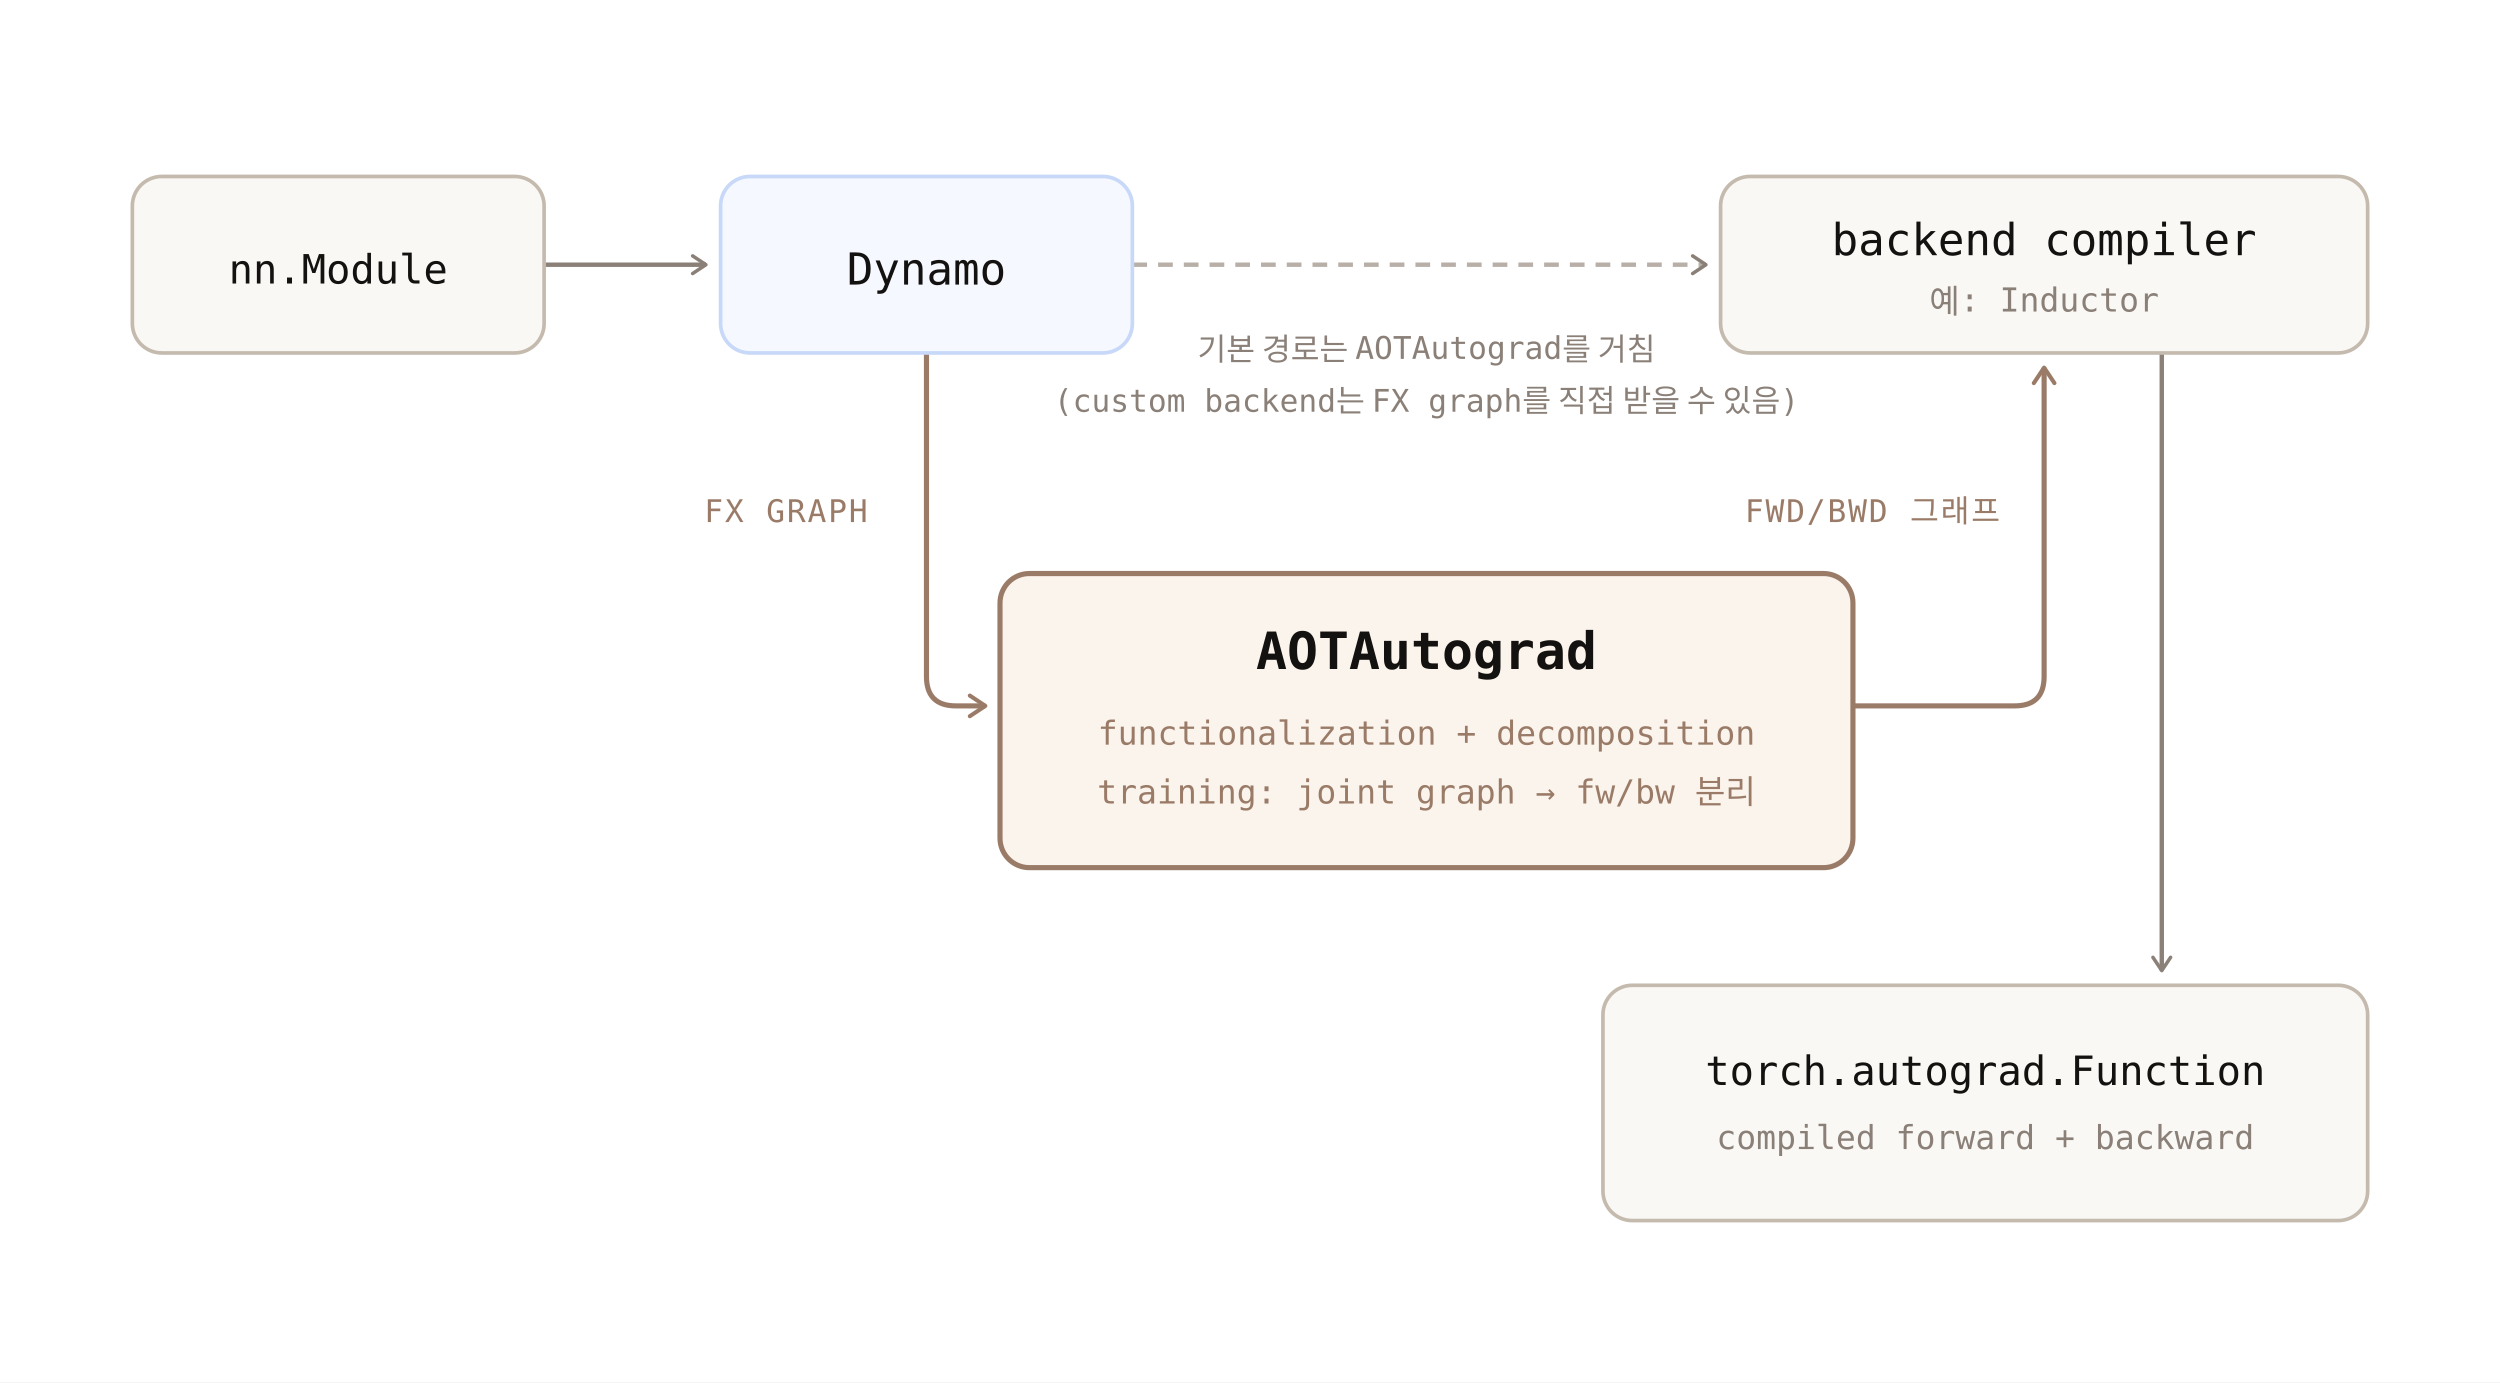
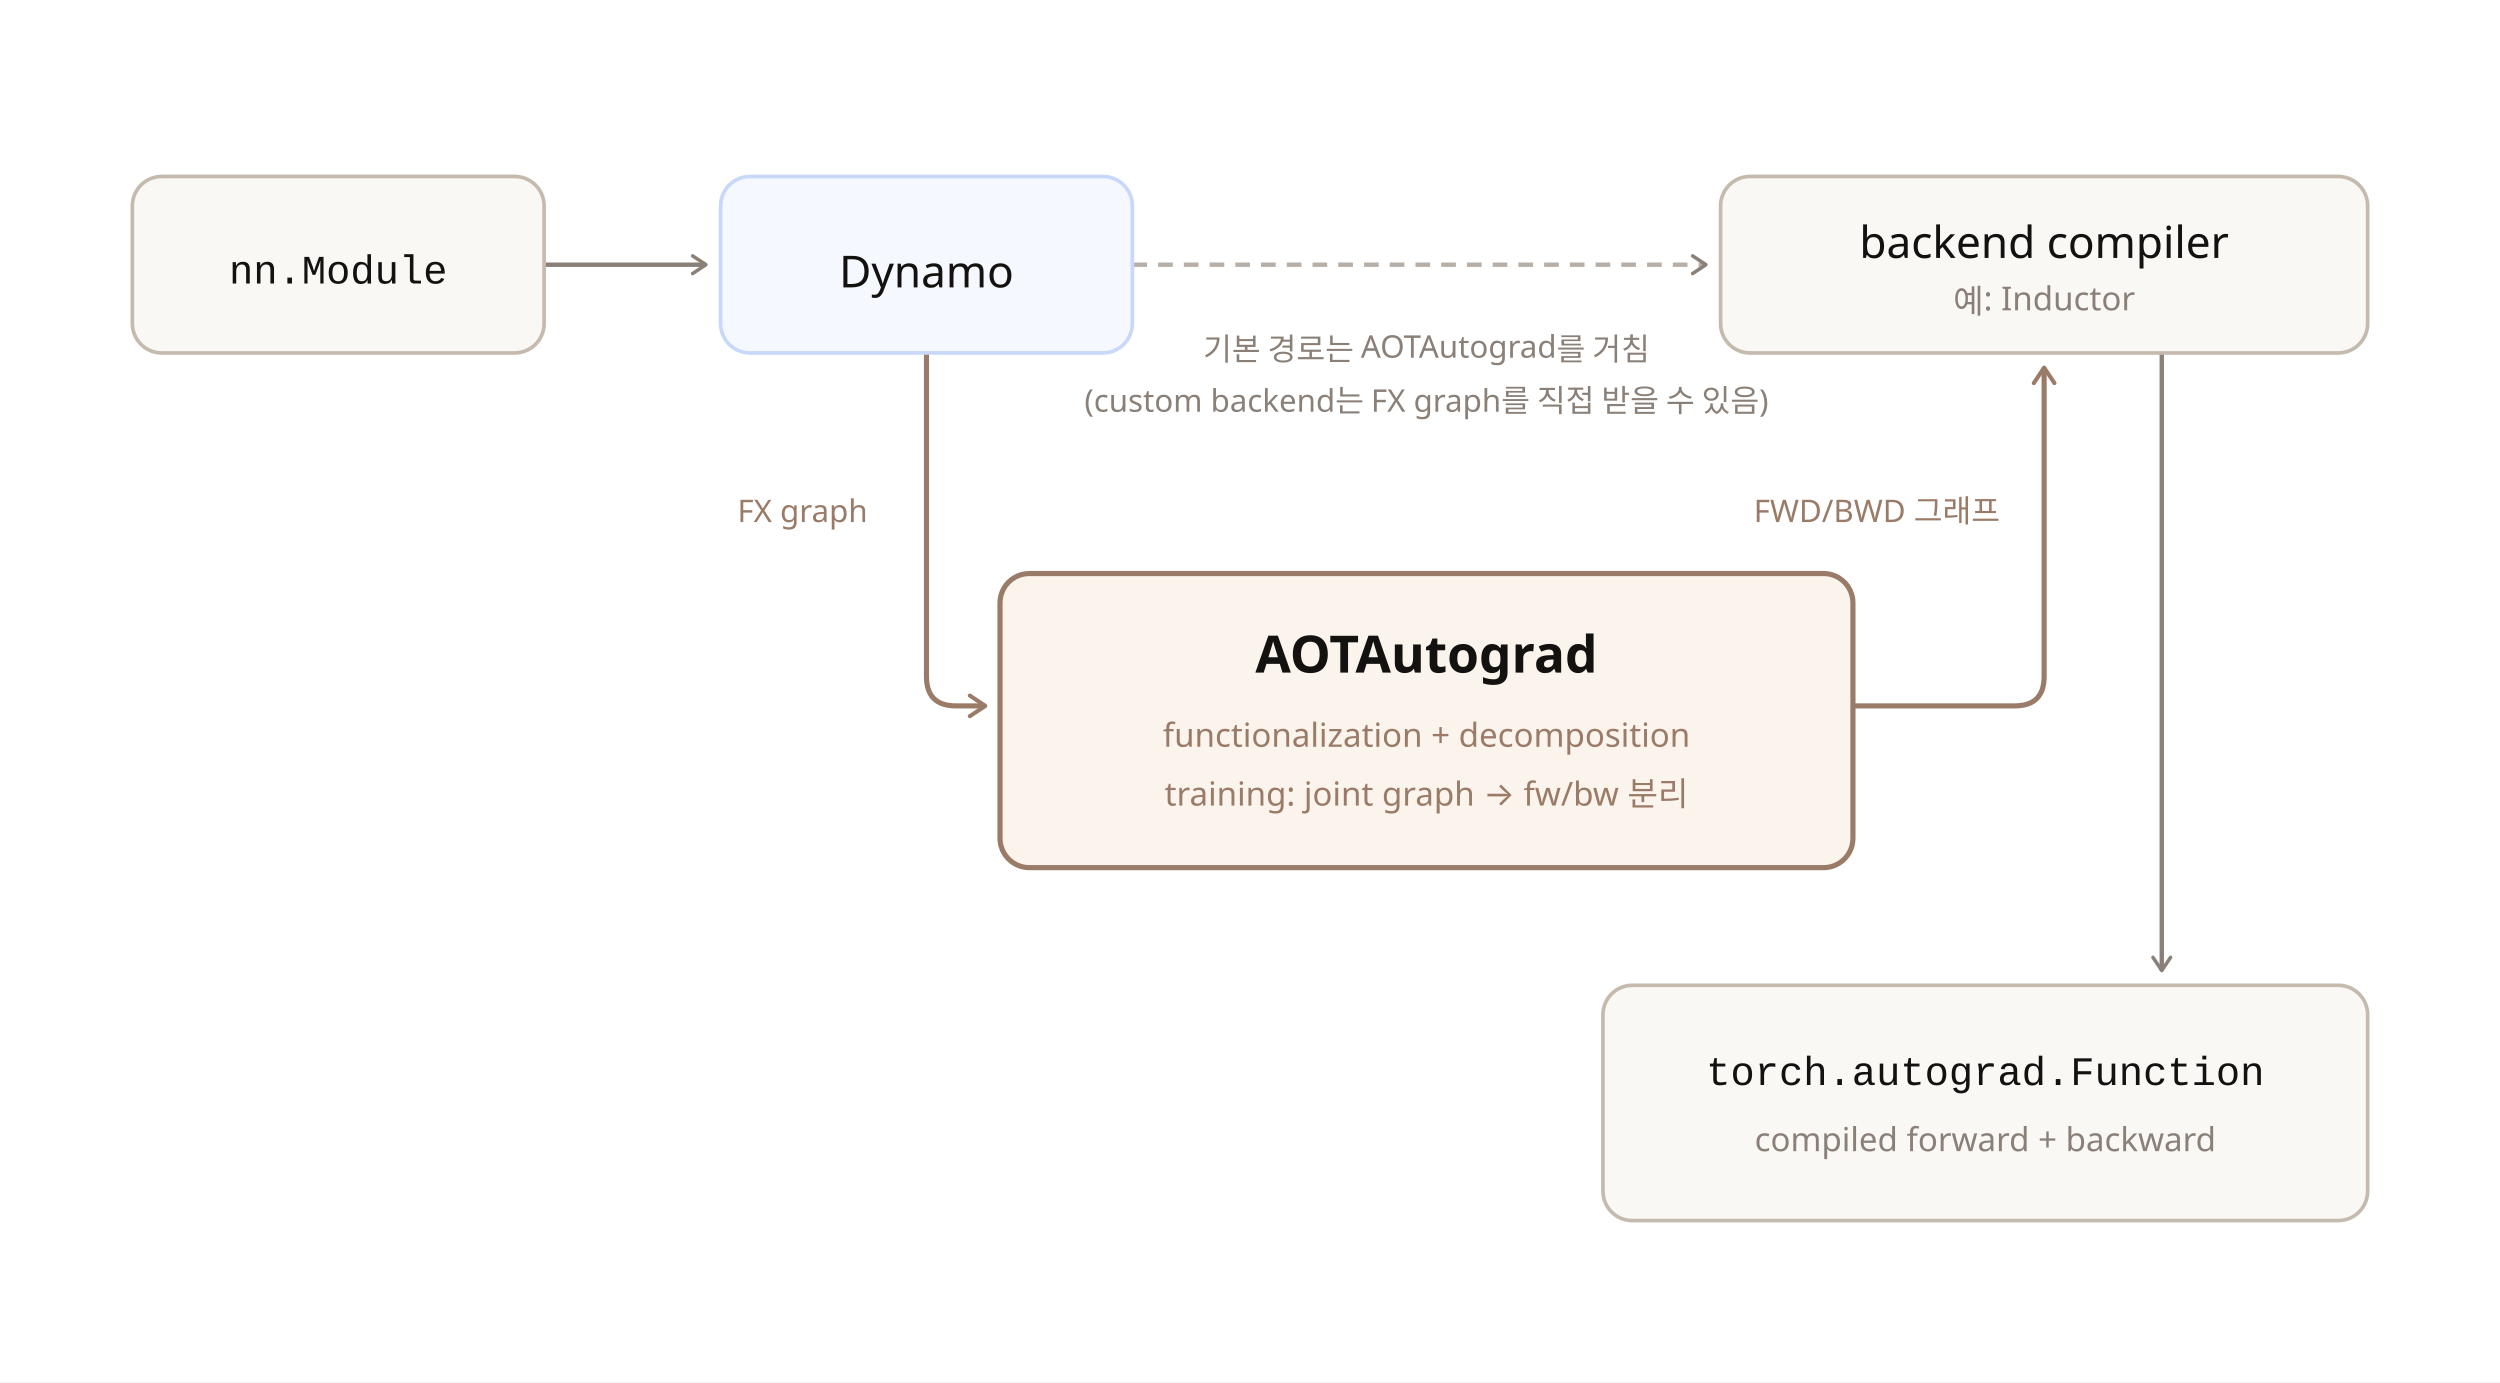
<svg xmlns="http://www.w3.org/2000/svg" viewBox="0 0 680 376" width="680" height="376" role="img" aria-labelledby="aoi-light-title aoi-light-desc">
  <defs>
    <marker id="aoi-arr" viewBox="0 0 10 10" refX="8" refY="5" markerWidth="5" markerHeight="5" orient="auto-start-reverse">
      <path d="M2 1L8 5L2 9" fill="none" stroke="#8A8078" stroke-width="1.6" stroke-linecap="round" stroke-linejoin="round" />
    </marker>
    <marker id="aoi-arr-warm" viewBox="0 0 10 10" refX="8" refY="5" markerWidth="5" markerHeight="5" orient="auto-start-reverse">
      <path d="M2 1L8 5L2 9" fill="none" stroke="#9A7B68" stroke-width="1.6" stroke-linecap="round" stroke-linejoin="round" />
    </marker>
  </defs>
  <rect width="680" height="376" fill="#FFFFFF" />
  <path d="M148 72 H192" fill="none" stroke="#8A8078" stroke-width="1.2" marker-end="url(#aoi-arr)" />
  <path d="M308 72 H464" fill="none" stroke="#B8B0A8" stroke-width="1.2" stroke-dasharray="4,3" marker-end="url(#aoi-arr)" />
  <rect x="268" y="88" width="240" height="30" rx="2" fill="#FFFFFF" />
-   <text x="388" y="98" font-family="'DM Mono', monospace" font-size="8.5" fill="#8A8078" text-anchor="middle">기본 경로는 AOTAutograd를 거침</text>
-   <text x="388" y="112" font-family="'DM Mono', monospace" font-size="8.5" fill="#8A8078" text-anchor="middle">(custom backend는 FX graph를 직접 받을 수 있음)</text>
+   <text x="388" y="98" font-family="'Pretendard', 'Apple SD Gothic Neo', 'Noto Sans KR', 'Segoe UI', system-ui, -apple-system, sans-serif" font-size="8.5" fill="#8A8078" text-anchor="middle">기본 경로는 AOTAutograd를 거침</text>
+   <text x="388" y="112" font-family="'Pretendard', 'Apple SD Gothic Neo', 'Noto Sans KR', 'Segoe UI', system-ui, -apple-system, sans-serif" font-size="8.5" fill="#8A8078" text-anchor="middle">(custom backend는 FX graph를 직접 받을 수 있음)</text>
  <path d="M252 96 V184 Q252 192 260 192 H268" fill="none" stroke="#9A7B68" stroke-width="1.4" marker-end="url(#aoi-arr-warm)" />
  <rect x="168" y="132" width="72" height="14" rx="2" fill="#FFFFFF" />
-   <text x="236" y="142" font-family="'DM Mono', monospace" font-size="8.5" fill="#9A7B68" text-anchor="end" letter-spacing="0.5">FX GRAPH</text>
+   <text x="236" y="142" font-family="'Pretendard', 'Apple SD Gothic Neo', 'Noto Sans KR', 'Segoe UI', system-ui, -apple-system, sans-serif" font-size="8.5" fill="#9A7B68" text-anchor="end">FX graph</text>
  <path d="M504 192 H548 Q556 192 556 184 V100" fill="none" stroke="#9A7B68" stroke-width="1.4" marker-end="url(#aoi-arr-warm)" />
  <rect x="452" y="132" width="96" height="14" rx="2" fill="#FFFFFF" />
-   <text x="544" y="142" font-family="'DM Mono', monospace" font-size="8.5" fill="#9A7B68" letter-spacing="0.5" text-anchor="end">FWD/BWD 그래프</text>
+   <text x="544" y="142" font-family="'Pretendard', 'Apple SD Gothic Neo', 'Noto Sans KR', 'Segoe UI', system-ui, -apple-system, sans-serif" font-size="8.5" fill="#9A7B68" text-anchor="end">FWD/BWD 그래프</text>
  <path d="M588 96 V264" fill="none" stroke="#8A8078" stroke-width="1.2" marker-end="url(#aoi-arr)" />
  <rect x="36" y="48" width="112" height="48" rx="8" fill="#FAF8F5" stroke="#C4BAAE" stroke-width="1" />
-   <text x="92" y="74" font-family="'DM Mono', monospace" font-size="11" font-weight="500" fill="#141210" text-anchor="middle" dominant-baseline="middle">nn.Module</text>
+   <text x="92" y="74" font-family="ui-monospace, SFMono-Regular, Menlo, Consolas, 'Liberation Mono', monospace" font-size="11" font-weight="500" fill="#141210" text-anchor="middle" dominant-baseline="middle">nn.Module</text>
  <rect x="196" y="48" width="112" height="48" rx="8" fill="#F5F8FF" stroke="#C7D8F8" stroke-width="1" />
-   <text x="252" y="74" font-family="'DM Mono', monospace" font-size="12" font-weight="500" fill="#141210" text-anchor="middle" dominant-baseline="middle">Dynamo</text>
+   <text x="252" y="74" font-family="'Pretendard', 'Apple SD Gothic Neo', 'Noto Sans KR', 'Segoe UI', system-ui, -apple-system, sans-serif" font-size="12" font-weight="500" fill="#141210" text-anchor="middle" dominant-baseline="middle">Dynamo</text>
  <rect x="468" y="48" width="176" height="48" rx="8" fill="#FAF8F5" stroke="#C4BAAE" stroke-width="1" />
-   <text x="556" y="66" font-family="'DM Mono', monospace" font-size="12" font-weight="500" fill="#141210" text-anchor="middle" dominant-baseline="middle">backend compiler</text>
-   <text x="556" y="82" font-family="'DM Mono', monospace" font-size="9" fill="#8A8078" text-anchor="middle" dominant-baseline="middle">예: Inductor</text>
+   <text x="556" y="66" font-family="'Pretendard', 'Apple SD Gothic Neo', 'Noto Sans KR', 'Segoe UI', system-ui, -apple-system, sans-serif" font-size="12" font-weight="500" fill="#141210" text-anchor="middle" dominant-baseline="middle">backend compiler</text>
+   <text x="556" y="82" font-family="'Pretendard', 'Apple SD Gothic Neo', 'Noto Sans KR', 'Segoe UI', system-ui, -apple-system, sans-serif" font-size="9" fill="#8A8078" text-anchor="middle" dominant-baseline="middle">예: Inductor</text>
  <rect x="272" y="156" width="232" height="80" rx="8" fill="#FBF4EC" stroke="#9A7B68" stroke-width="1.4" />
-   <text x="388" y="178" font-family="'DM Mono', monospace" font-size="14" font-weight="600" fill="#141210" text-anchor="middle" dominant-baseline="middle">AOTAutograd</text>
-   <text x="388" y="200" font-family="'DM Mono', monospace" font-size="9" fill="#9A7B68" text-anchor="middle" dominant-baseline="middle">functionalization + decomposition</text>
-   <text x="388" y="216" font-family="'DM Mono', monospace" font-size="9" fill="#9A7B68" text-anchor="middle" dominant-baseline="middle">training: joint graph → fw/bw 분리</text>
+   <text x="388" y="178" font-family="'Pretendard', 'Apple SD Gothic Neo', 'Noto Sans KR', 'Segoe UI', system-ui, -apple-system, sans-serif" font-size="14" font-weight="600" fill="#141210" text-anchor="middle" dominant-baseline="middle">AOTAutograd</text>
+   <text x="388" y="200" font-family="'Pretendard', 'Apple SD Gothic Neo', 'Noto Sans KR', 'Segoe UI', system-ui, -apple-system, sans-serif" font-size="9" fill="#9A7B68" text-anchor="middle" dominant-baseline="middle">functionalization + decomposition</text>
+   <text x="388" y="216" font-family="'Pretendard', 'Apple SD Gothic Neo', 'Noto Sans KR', 'Segoe UI', system-ui, -apple-system, sans-serif" font-size="9" fill="#9A7B68" text-anchor="middle" dominant-baseline="middle">training: joint graph → fw/bw 분리</text>
  <rect x="436" y="268" width="208" height="64" rx="8" fill="#FAF8F5" stroke="#C4BAAE" stroke-width="1" />
-   <text x="540" y="292" font-family="'DM Mono', monospace" font-size="11" font-weight="500" fill="#141210" text-anchor="middle" dominant-baseline="middle">torch.autograd.Function</text>
-   <text x="540" y="310" font-family="'DM Mono', monospace" font-size="9" fill="#8A8078" text-anchor="middle" dominant-baseline="middle">compiled forward + backward</text>
+   <text x="540" y="292" font-family="ui-monospace, SFMono-Regular, Menlo, Consolas, 'Liberation Mono', monospace" font-size="11" font-weight="500" fill="#141210" text-anchor="middle" dominant-baseline="middle">torch.autograd.Function</text>
+   <text x="540" y="310" font-family="'Pretendard', 'Apple SD Gothic Neo', 'Noto Sans KR', 'Segoe UI', system-ui, -apple-system, sans-serif" font-size="9" fill="#8A8078" text-anchor="middle" dominant-baseline="middle">compiled forward + backward</text>
</svg>
